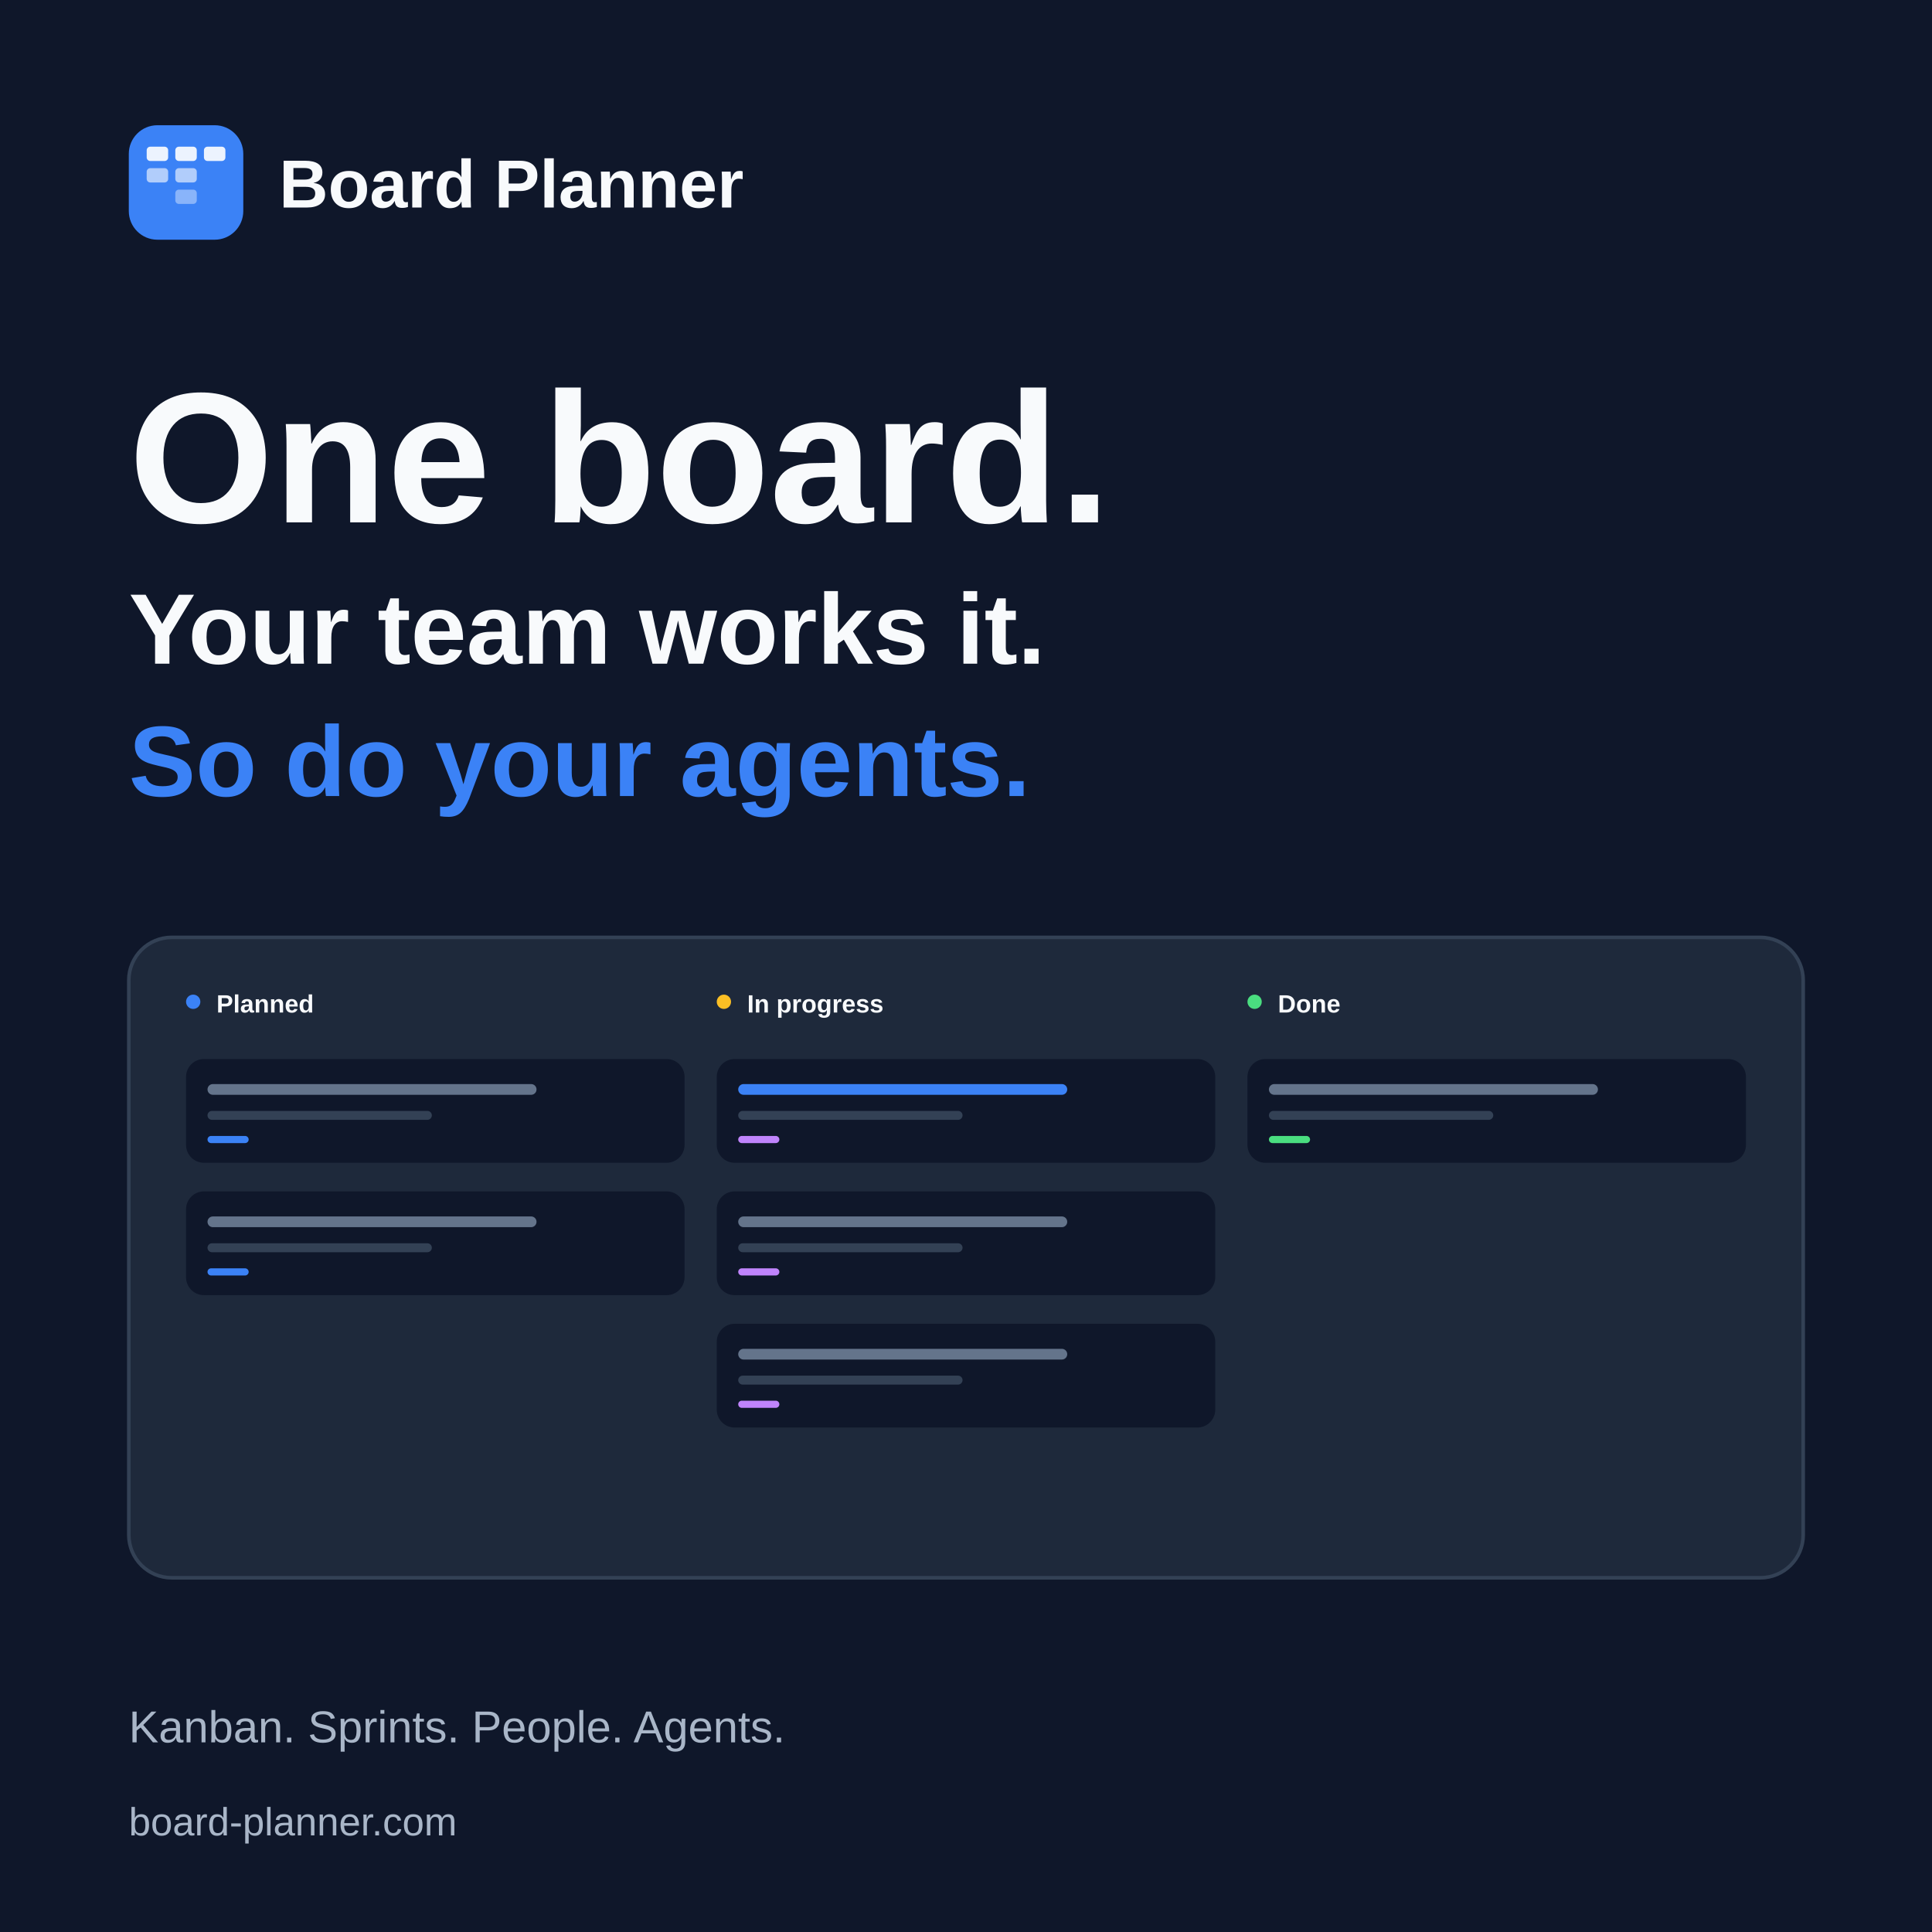
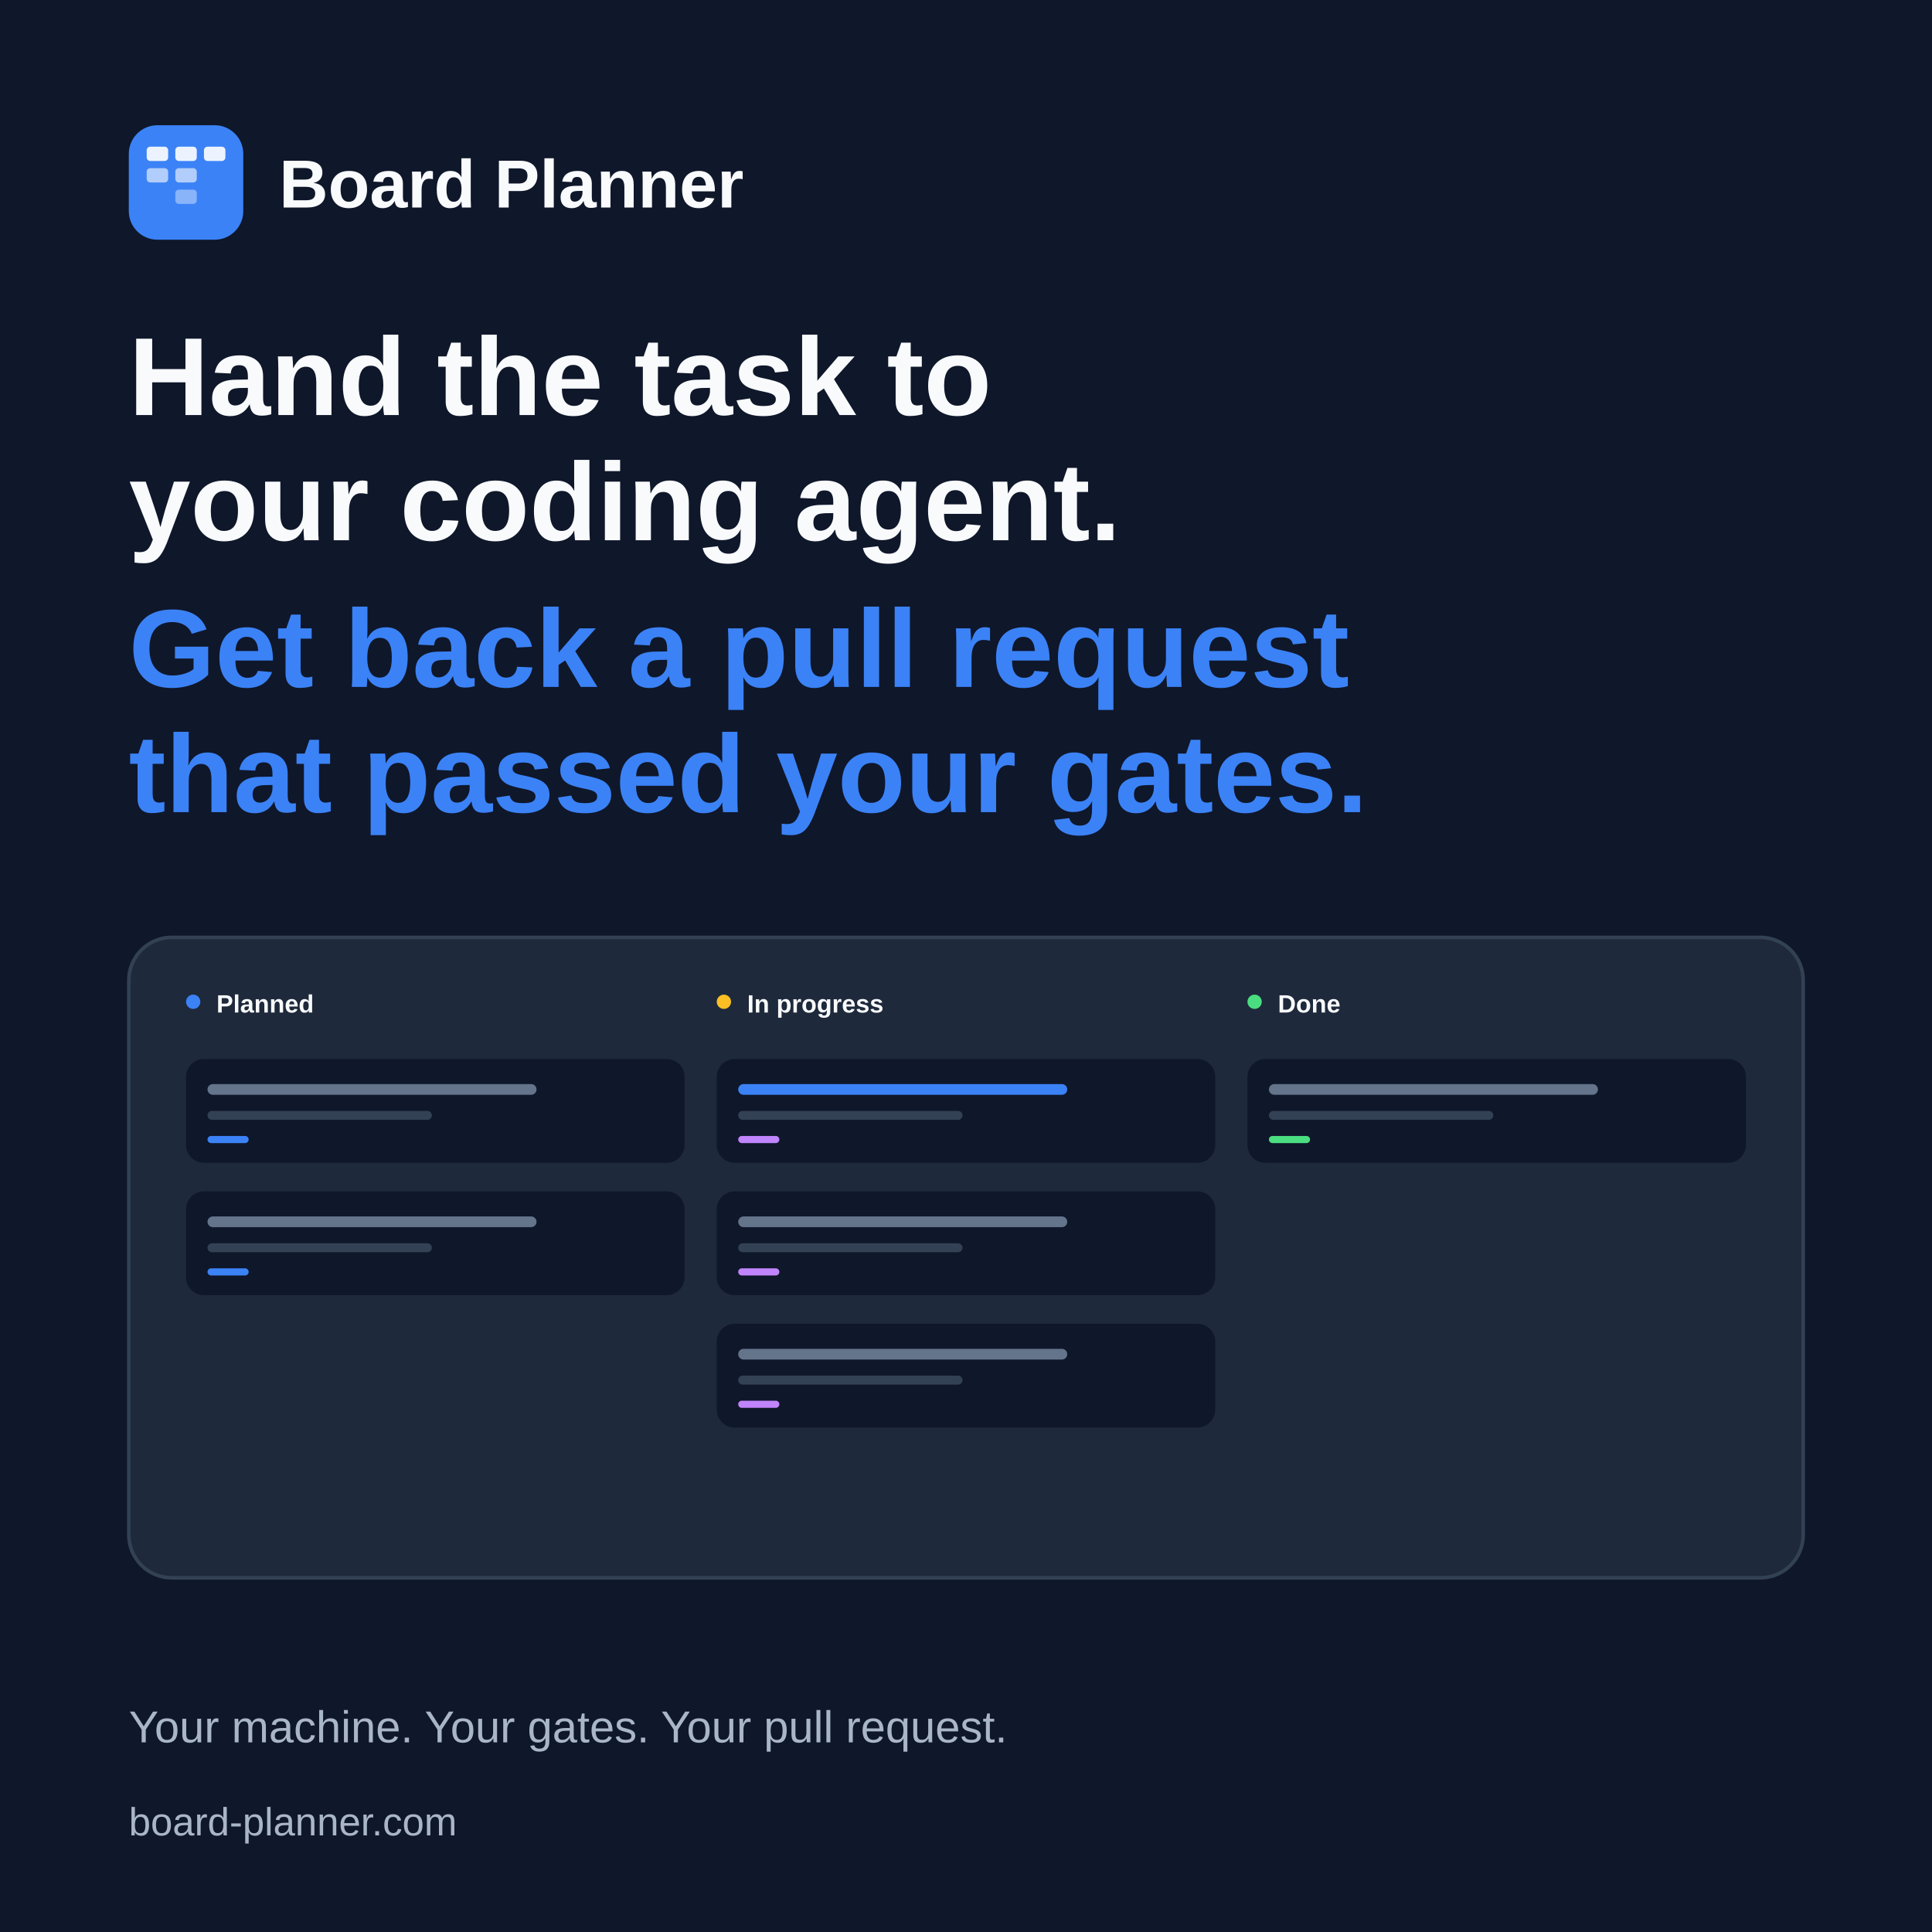
<svg xmlns="http://www.w3.org/2000/svg" width="1080" height="1080" viewBox="0 0 1080 1080" role="img">
  <rect x="0" y="0" width="1080" height="1080" rx="0" fill="#0F172A" />
  <g transform="translate(72 70) scale(2)">
    <rect x="0" y="0" width="32" height="32" rx="8" fill="#3B82F6" />
    <rect x="5" y="6" width="6" height="4" rx="1" fill="#FFFFFF" opacity="0.9" />
    <rect x="5" y="12" width="6" height="4" rx="1" fill="#FFFFFF" opacity="0.6" />
    <rect x="13" y="6" width="6" height="4" rx="1" fill="#FFFFFF" opacity="0.9" />
    <rect x="13" y="12" width="6" height="4" rx="1" fill="#FFFFFF" opacity="0.6" />
    <rect x="13" y="18" width="6" height="4" rx="1" fill="#FFFFFF" opacity="0.4" />
    <rect x="21" y="6" width="6" height="4" rx="1" fill="#FFFFFF" opacity="0.9" />
  </g>
  <text x="156" y="116" font-family="Arial, Helvetica, sans-serif" font-size="38" font-weight="700" fill="#F8FAFC">Board Planner</text>
-   <text x="72" y="292" font-family="Arial, Helvetica, sans-serif" font-size="104" font-weight="700" fill="#F8FAFC">One board.</text>
-   <text x="72" y="371" font-family="Arial, Helvetica, sans-serif" font-size="56" font-weight="700" fill="#F8FAFC">Your team works it.</text>
-   <text x="72" y="445" font-family="Arial, Helvetica, sans-serif" font-size="56" font-weight="700" fill="#3B82F6">So do your agents.</text>
+   <text x="72" y="232" font-family="Arial, Helvetica, sans-serif" font-size="62" font-weight="700" fill="#F8FAFC">Hand the task to</text>
+   <text x="72" y="302" font-family="Arial, Helvetica, sans-serif" font-size="62" font-weight="700" fill="#F8FAFC">your coding agent.</text>
+   <text x="72" y="384" font-family="Arial, Helvetica, sans-serif" font-size="62" font-weight="700" fill="#3B82F6">Get back a pull request</text>
+   <text x="72" y="454" font-family="Arial, Helvetica, sans-serif" font-size="62" font-weight="700" fill="#3B82F6">that passed your gates.</text>
  <rect x="72" y="524" width="936" height="358" rx="24" fill="#1E293B" stroke="#334155" stroke-width="2" />
  <rect x="104" y="556" width="8" height="8" rx="4" fill="#3B82F6" />
  <text x="121" y="566" font-family="Arial, Helvetica, sans-serif" font-size="14" font-weight="700" fill="#F8FAFC">Planned</text>
  <rect x="104" y="592" width="278.667" height="58" rx="10" fill="#0F172A" />
  <rect x="116" y="606" width="183.92" height="6" rx="3" fill="#64748B" />
  <rect x="116" y="621" width="125.4" height="5" rx="2.5" fill="#334155" />
  <rect x="116" y="635" width="23" height="4" rx="2" fill="#3B82F6" />
  <rect x="104" y="666" width="278.667" height="58" rx="10" fill="#0F172A" />
  <rect x="116" y="680" width="183.92" height="6" rx="3" fill="#64748B" />
  <rect x="116" y="695" width="125.4" height="5" rx="2.5" fill="#334155" />
  <rect x="116" y="709" width="23" height="4" rx="2" fill="#3B82F6" />
  <rect x="400.667" y="556" width="8" height="8" rx="4" fill="#FBBF24" />
  <text x="417.667" y="566" font-family="Arial, Helvetica, sans-serif" font-size="14" font-weight="700" fill="#F8FAFC">In progress</text>
  <rect x="400.667" y="592" width="278.667" height="58" rx="10" fill="#0F172A" />
  <rect x="412.667" y="606" width="183.92" height="6" rx="3" fill="#3B82F6" />
  <rect x="412.667" y="621" width="125.4" height="5" rx="2.5" fill="#334155" />
  <rect x="412.667" y="635" width="23" height="4" rx="2" fill="#C084FC" />
  <rect x="400.667" y="666" width="278.667" height="58" rx="10" fill="#0F172A" />
  <rect x="412.667" y="680" width="183.92" height="6" rx="3" fill="#64748B" />
  <rect x="412.667" y="695" width="125.4" height="5" rx="2.5" fill="#334155" />
  <rect x="412.667" y="709" width="23" height="4" rx="2" fill="#C084FC" />
  <rect x="400.667" y="740" width="278.667" height="58" rx="10" fill="#0F172A" />
  <rect x="412.667" y="754" width="183.92" height="6" rx="3" fill="#64748B" />
  <rect x="412.667" y="769" width="125.4" height="5" rx="2.5" fill="#334155" />
  <rect x="412.667" y="783" width="23" height="4" rx="2" fill="#C084FC" />
  <rect x="697.333" y="556" width="8" height="8" rx="4" fill="#4ADE80" />
  <text x="714.333" y="566" font-family="Arial, Helvetica, sans-serif" font-size="14" font-weight="700" fill="#F8FAFC">Done</text>
  <rect x="697.333" y="592" width="278.667" height="58" rx="10" fill="#0F172A" />
  <rect x="709.333" y="606" width="183.92" height="6" rx="3" fill="#64748B" />
  <rect x="709.333" y="621" width="125.4" height="5" rx="2.5" fill="#334155" />
  <rect x="709.333" y="635" width="23" height="4" rx="2" fill="#4ADE80" />
-   <text x="72" y="974" font-family="Arial, Helvetica, sans-serif" font-size="25" font-weight="400" fill="#A9B6C8">Kanban. Sprints. People. Agents.</text>
+   <text x="72" y="974" font-family="Arial, Helvetica, sans-serif" font-size="25" font-weight="400" fill="#A9B6C8">Your machine. Your gates. Your pull request.</text>
  <text x="72" y="1026" font-family="Arial, Helvetica, sans-serif" font-size="22" font-weight="400" fill="#A9B6C8">board-planner.com</text>
</svg>
